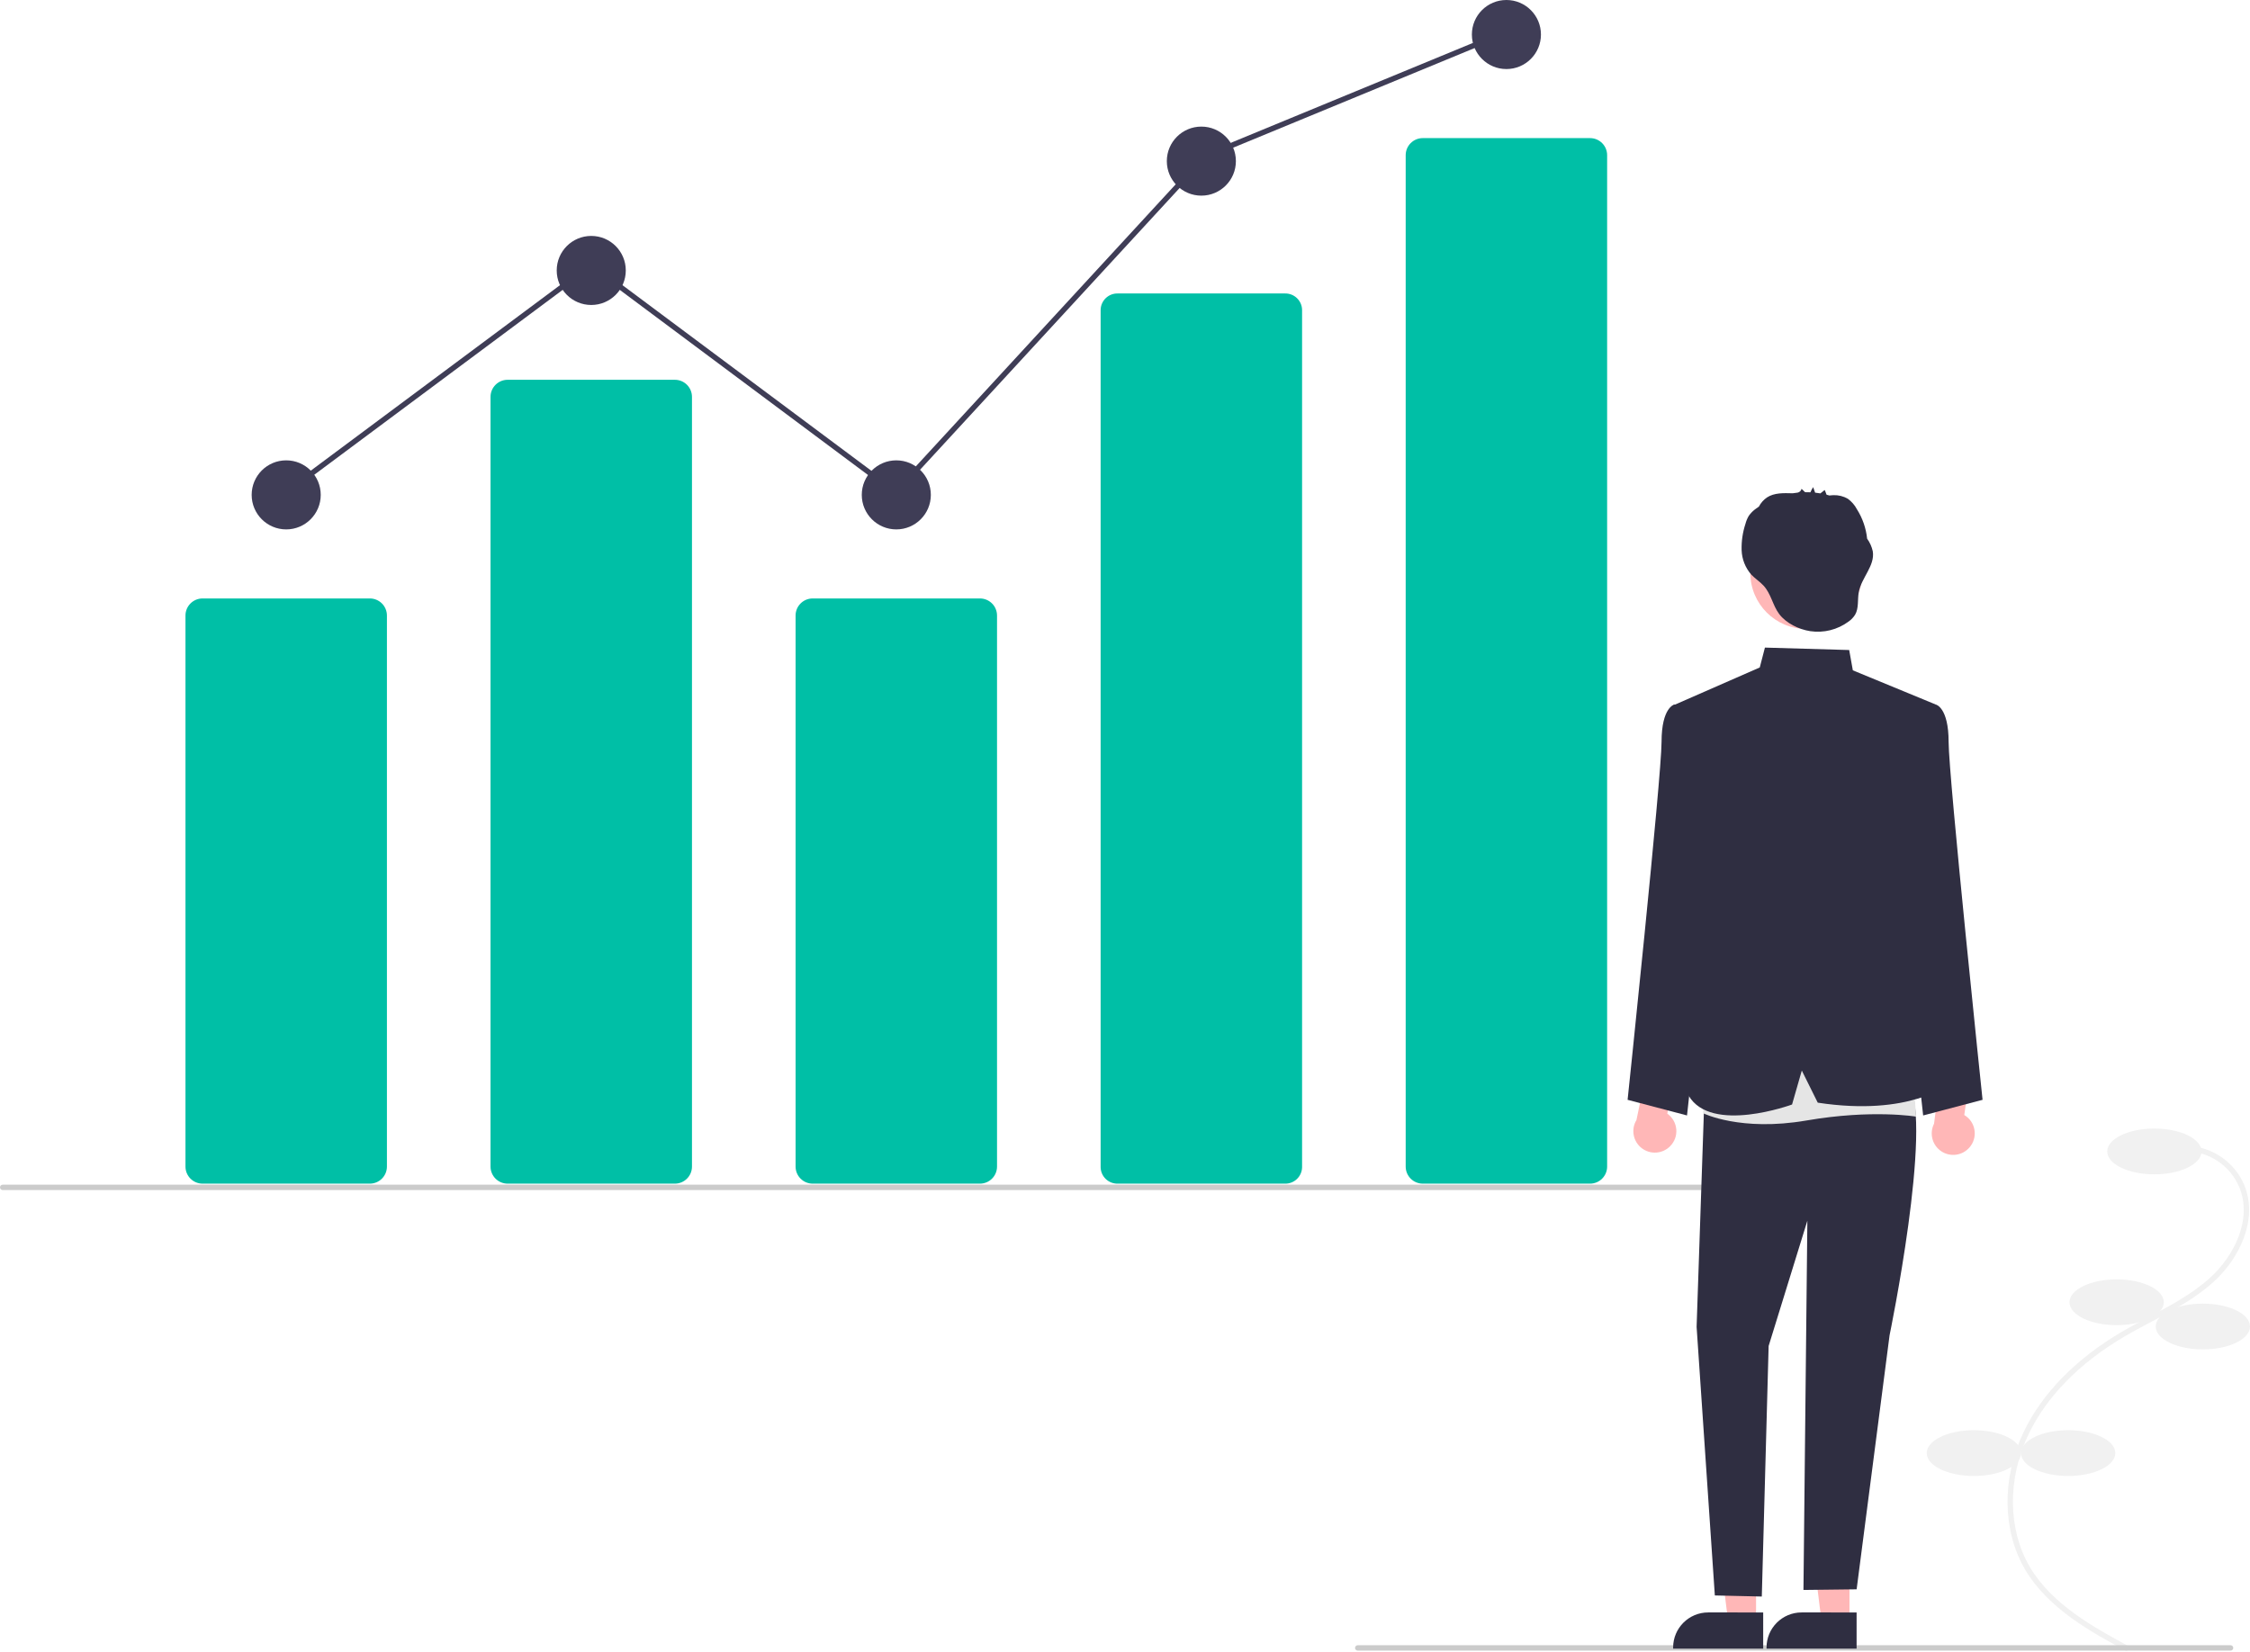
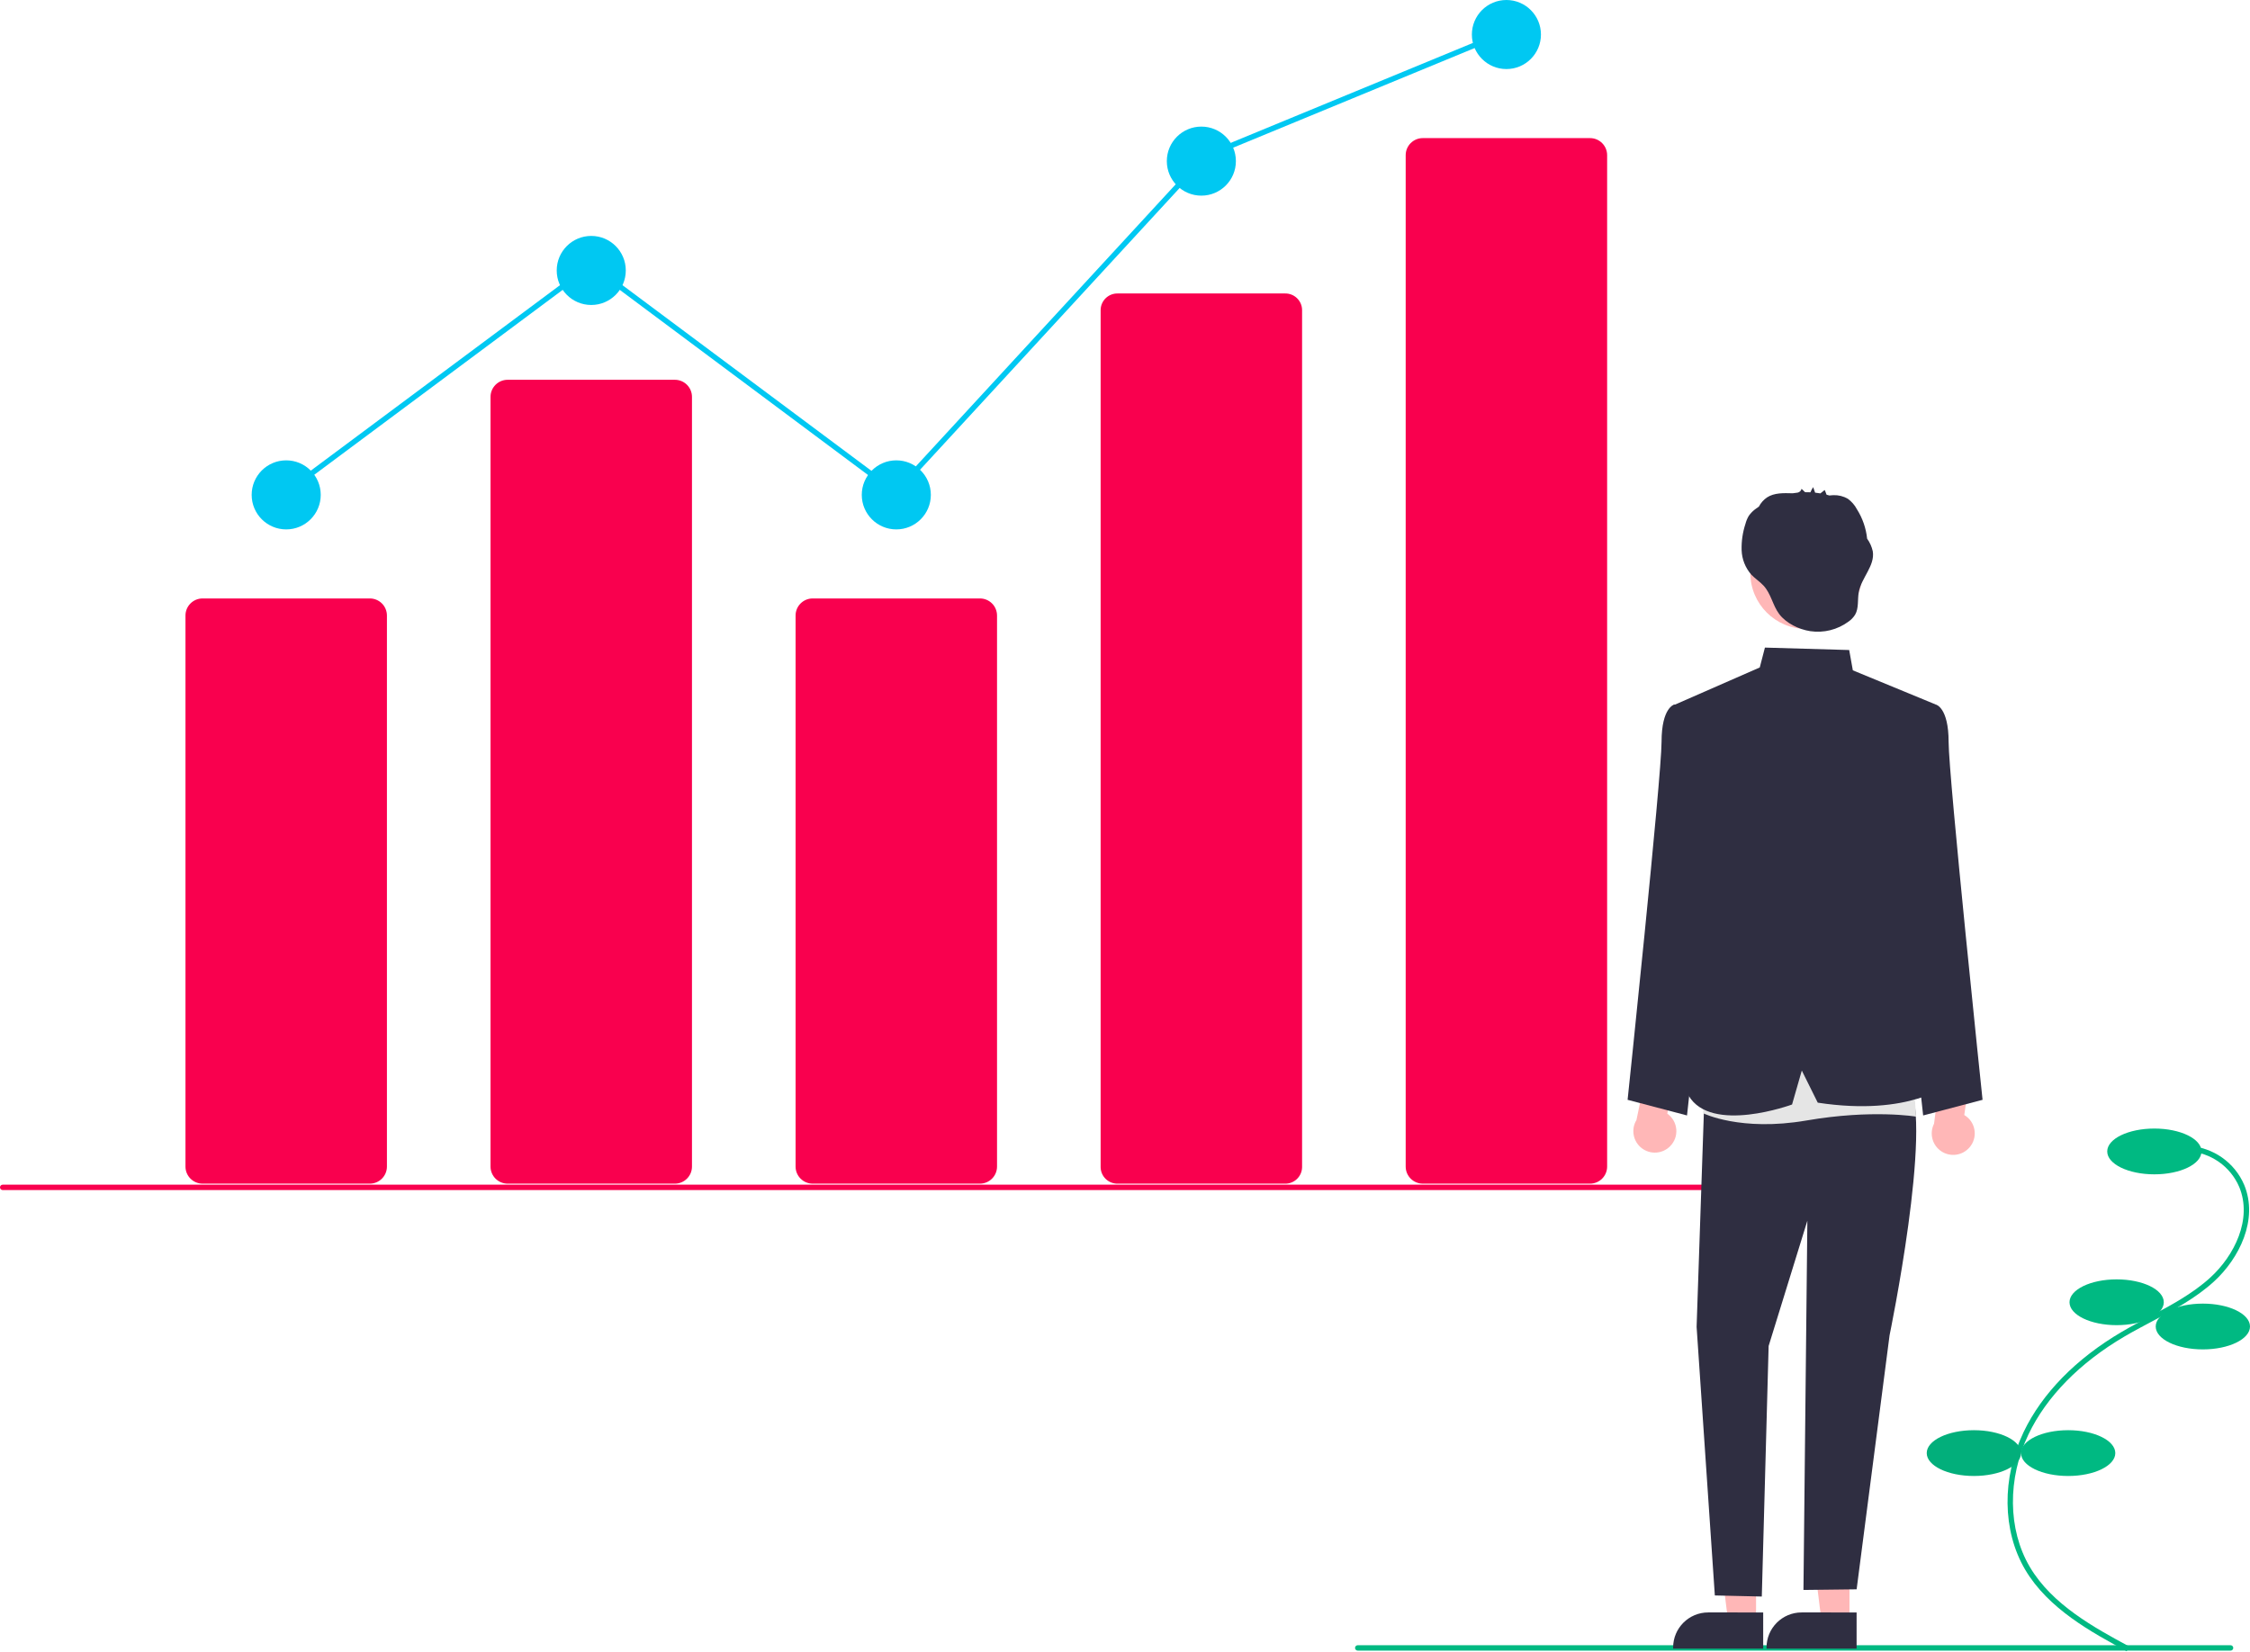
<svg xmlns="http://www.w3.org/2000/svg" data-name="Layer 1" width="835.213" height="613.098" viewBox="0 0 835.213 613.098">
-   <path d="M970.8,754.84l.951-1.759c-12.753-6.897-28.626-15.481-36.916-29.567-8.172-13.886-8.356-32.743-.479-49.211,6.704-14.016,19.018-26.572,35.611-36.313,3.273-1.921,6.709-3.742,10.031-5.503,8.031-4.256,16.336-8.658,23.184-14.903,9.432-8.601,16.568-23.035,11.249-35.891a23.856,23.856,0,0,0-20.677-14.467l-.113,1.997a21.861,21.861,0,0,1,18.948,13.248c4.943,11.947-1.839,25.505-10.754,33.636-6.661,6.074-14.852,10.415-22.773,14.613-3.342,1.771-6.797,3.603-10.108,5.546-16.938,9.943-29.526,22.798-36.403,37.174-8.16,17.061-7.946,36.637.559,51.089C941.685,739.095,957.828,747.826,970.8,754.84Z" transform="translate(-181.3664 -141.7423)" fill="#f1f1f1" />
-   <ellipse cx="799.713" cy="427.525" rx="17.5" ry="8.5" fill="#f1f1f1" />
-   <ellipse cx="785.713" cy="483.525" rx="17.5" ry="8.5" fill="#f1f1f1" />
-   <ellipse cx="817.713" cy="492.525" rx="17.5" ry="8.5" fill="#f1f1f1" />
-   <ellipse cx="767.713" cy="539.525" rx="17.5" ry="8.5" fill="#f1f1f1" />
-   <ellipse cx="732.713" cy="539.525" rx="17.5" ry="8.5" fill="#f1f1f1" />
-   <path d="M318.653,581.226H256.558a6.349,6.349,0,0,1-6.342-6.342V370.286a6.349,6.349,0,0,1,6.342-6.342h62.095a6.349,6.349,0,0,1,6.342,6.342V574.884A6.349,6.349,0,0,1,318.653,581.226Z" transform="translate(-181.3664 -141.7423)" fill="#00bfa6" />
-   <path d="M431.89,581.226H369.795a6.349,6.349,0,0,1-6.342-6.342V289.097a6.349,6.349,0,0,1,6.342-6.342h62.095a6.349,6.349,0,0,1,6.342,6.342V574.884A6.349,6.349,0,0,1,431.89,581.226Z" transform="translate(-181.3664 -141.7423)" fill="#00bfa6" />
-   <path d="M545.128,581.226H483.033a6.349,6.349,0,0,1-6.342-6.342V370.286a6.349,6.349,0,0,1,6.342-6.342h62.095a6.349,6.349,0,0,1,6.342,6.342V574.884A6.349,6.349,0,0,1,545.128,581.226Z" transform="translate(-181.3664 -141.7423)" fill="#00bfa6" />
-   <path d="M658.365,581.226H596.27a6.211,6.211,0,0,1-6.342-6.055V256.761a6.211,6.211,0,0,1,6.342-6.055h62.095a6.211,6.211,0,0,1,6.342,6.055V575.171A6.211,6.211,0,0,1,658.365,581.226Z" transform="translate(-181.3664 -141.7423)" fill="#00bfa6" />
-   <path d="M771.603,581.226H709.508a6.349,6.349,0,0,1-6.342-6.342V199.362a6.349,6.349,0,0,1,6.342-6.342h62.095a6.349,6.349,0,0,1,6.342,6.342V574.884A6.349,6.349,0,0,1,771.603,581.226Z" transform="translate(-181.3664 -141.7423)" fill="#00bfa6" />
-   <circle cx="106.239" cy="183.744" r="12.819" fill="#3f3d56" />
-   <circle cx="219.476" cy="100.418" r="12.819" fill="#3f3d56" />
-   <circle cx="332.714" cy="183.744" r="12.819" fill="#3f3d56" />
-   <circle cx="445.951" cy="59.824" r="12.819" fill="#3f3d56" />
-   <circle cx="559.189" cy="12.819" r="12.819" fill="#3f3d56" />
-   <path d="M844.366,583.607h-662a1,1,0,1,1,0-2h662a1,1,0,0,1,0,2Z" transform="translate(-181.3664 -141.7423)" fill="#cbcbcb" />
-   <path d="M1009.366,754.607h-324a1,1,0,0,1,0-2h324a1,1,0,0,1,0,2Z" transform="translate(-181.3664 -141.7423)" fill="#cbcbcb" />
+   <path d="M970.8,754.84l.951-1.759c-12.753-6.897-28.626-15.481-36.916-29.567-8.172-13.886-8.356-32.743-.479-49.211,6.704-14.016,19.018-26.572,35.611-36.313,3.273-1.921,6.709-3.742,10.031-5.503,8.031-4.256,16.336-8.658,23.184-14.903,9.432-8.601,16.568-23.035,11.249-35.891a23.856,23.856,0,0,0-20.677-14.467l-.113,1.997a21.861,21.861,0,0,1,18.948,13.248c4.943,11.947-1.839,25.505-10.754,33.636-6.661,6.074-14.852,10.415-22.773,14.613-3.342,1.771-6.797,3.603-10.108,5.546-16.938,9.943-29.526,22.798-36.403,37.174-8.16,17.061-7.946,36.637.559,51.089C941.685,739.095,957.828,747.826,970.8,754.84Z" transform="translate(-181.3664 -141.7423)" fill="#00b982" />
+   <ellipse cx="799.713" cy="427.525" rx="17.5" ry="8.5" fill="#00b982" />
+   <ellipse cx="785.713" cy="483.525" rx="17.5" ry="8.5" fill="#00b982" />
+   <ellipse cx="817.713" cy="492.525" rx="17.5" ry="8.5" fill="#00b982" />
+   <ellipse cx="767.713" cy="539.525" rx="17.5" ry="8.5" fill="#00b982" />
+   <ellipse cx="732.713" cy="539.525" rx="17.5" ry="8.5" fill="#02af7b" />
+   <path d="M318.653,581.226H256.558a6.349,6.349,0,0,1-6.342-6.342V370.286a6.349,6.349,0,0,1,6.342-6.342h62.095a6.349,6.349,0,0,1,6.342,6.342V574.884A6.349,6.349,0,0,1,318.653,581.226Z" transform="translate(-181.3664 -141.7423)" fill="#f9004e" />
+   <path d="M431.89,581.226H369.795a6.349,6.349,0,0,1-6.342-6.342V289.097a6.349,6.349,0,0,1,6.342-6.342h62.095a6.349,6.349,0,0,1,6.342,6.342V574.884A6.349,6.349,0,0,1,431.89,581.226Z" transform="translate(-181.3664 -141.7423)" fill="#f9004e" />
+   <path d="M545.128,581.226H483.033a6.349,6.349,0,0,1-6.342-6.342V370.286a6.349,6.349,0,0,1,6.342-6.342h62.095a6.349,6.349,0,0,1,6.342,6.342V574.884A6.349,6.349,0,0,1,545.128,581.226Z" transform="translate(-181.3664 -141.7423)" fill="#f9004e" />
+   <path d="M658.365,581.226H596.27a6.211,6.211,0,0,1-6.342-6.055V256.761a6.211,6.211,0,0,1,6.342-6.055h62.095a6.211,6.211,0,0,1,6.342,6.055V575.171A6.211,6.211,0,0,1,658.365,581.226Z" transform="translate(-181.3664 -141.7423)" fill="#f9004e" />
+   <path d="M771.603,581.226H709.508a6.349,6.349,0,0,1-6.342-6.342V199.362a6.349,6.349,0,0,1,6.342-6.342h62.095a6.349,6.349,0,0,1,6.342,6.342V574.884A6.349,6.349,0,0,1,771.603,581.226Z" transform="translate(-181.3664 -141.7423)" fill="#f9004e" />
+   <circle cx="106.239" cy="183.744" r="12.819" fill="#00c8f2" />
+   <circle cx="219.476" cy="100.418" r="12.819" fill="#00c8f2" />
+   <circle cx="332.714" cy="183.744" r="12.819" fill="#00c8f2" />
+   <circle cx="445.951" cy="59.824" r="12.819" fill="#00c8f2" />
+   <circle cx="559.189" cy="12.819" r="12.819" fill="#00c8f2" />
+   <path d="M844.366,583.607h-662a1,1,0,1,1,0-2h662a1,1,0,0,1,0,2Z" transform="translate(-181.3664 -141.7423)" fill="#f9004e" />
+   <path d="M1009.366,754.607h-324a1,1,0,0,1,0-2h324a1,1,0,0,1,0,2Z" transform="translate(-181.3664 -141.7423)" fill="#00b982" />
  <path d="M801.302,567.353a7.93,7.93,0,0,0-1.034-12.116l3.932-17.69-10.167-5.011-5.201,25.059a7.973,7.973,0,0,0,12.471,9.757Z" transform="translate(-181.3664 -141.7423)" fill="#ffb7b7" />
  <path d="M912.485,567.741a7.93,7.93,0,0,0-1.969-11.999l2.551-17.941-10.524-4.21-3.247,25.386a7.973,7.973,0,0,0,13.189,8.763Z" transform="translate(-181.3664 -141.7423)" fill="#ffb7b7" />
  <polygon points="651.862 602.078 641.494 602.077 636.562 562.087 651.864 562.088 651.862 602.078" fill="#ffb7b7" />
  <path d="M835.873,753.87l-33.43-.001v-.423a13.013,13.013,0,0,1,13.012-13.012h.001l20.418.001Z" transform="translate(-181.3664 -141.7423)" fill="#2f2e41" />
  <polygon points="686.535 602.078 676.167 602.077 671.235 562.087 686.537 562.088 686.535 602.078" fill="#ffb7b7" />
  <path d="M870.546,753.87l-33.43-.001v-.423a13.013,13.013,0,0,1,13.012-13.012h.001l20.418.001Z" transform="translate(-181.3664 -141.7423)" fill="#2f2e41" />
  <path d="M888.777,407.372l11.18-4.034s4.745,1.008,4.745,13.876,12.602,132.882,12.602,132.882l-22.054,5.807L882.784,442.04Z" transform="translate(-181.3664 -141.7423)" fill="#2f2e41" />
  <path d="M814.07,407.372l-11.18-4.034s-4.745,1.008-4.745,13.876-12.602,132.882-12.602,132.882l22.054,5.807L820.063,442.04Z" transform="translate(-181.3664 -141.7423)" fill="#2f2e41" />
  <path d="M814.214,544.249,811.158,634.401l6.766,99.724,17.432.403,2.537-93.025,14.377-46.512-1.45,137.092,19.739-.236,12.226-94.318s16.145-78.057,7.192-93.279l-41.232-13.711Z" transform="translate(-181.3664 -141.7423)" fill="#2f2e41" />
  <path d="M814.55,533.386l-.995,21.687s13.911,6.923,38.364,2.706,40.706-1.437,40.706-1.437l-1.877-27.646Z" transform="translate(-181.3664 -141.7423)" fill="#e5e5e5" />
  <path d="M802.446,403.658l32.154-14.09,1.918-7.38,31.28.906,1.352,7.539,30.808,12.704L886.383,450.535l1.392,33.202,16.926,60.512s-14.277,12.125-48.577,6.908L850.206,539.232l-3.62,12.612s-30.077,11.064-38.413-3.339L814.214,444.459Z" transform="translate(-181.3664 -141.7423)" fill="#2f2e41" />
  <circle cx="670.507" cy="212.744" r="20.771" fill="#ffb7b7" />
  <path d="M876.553,346.437a12.65,12.65,0,0,0-2.099-4.69,25.34,25.34,0,0,0-3.783-10.913,11.45,11.45,0,0,0-3.389-3.912,10.004,10.004,0,0,0-5.332-1.329c-.339-.006-.947.097-1.496.122-.351-.109-.705-.206-1.06-.297-.207-.461-.618-1.804-.732-1.713l-1.547,1.229c-.654-.114-1.312-.202-1.972-.272q-.36-1.028-.721-2.056a14.089,14.089,0,0,0-1.022,1.921q-.985-.048-1.972-.034l-1.315-1.263a1.855,1.855,0,0,1-1.451,1.421c-.605.062-1.208.143-1.808.24-.049-0-.098,0-.146-.001-3.239-.081-6.723-.226-9.431,1.552a9.293,9.293,0,0,0-3.002,3.408c-.332.225-.664.449-.986.688a10.78,10.78,0,0,0-2.778,2.754,11.677,11.677,0,0,0-1.229,2.978,28.551,28.551,0,0,0-1.415,9.754,14.476,14.476,0,0,0,3.558,9.034c1.389,1.492,3.155,2.594,4.545,4.085,2.864,3.069,3.401,7.35,5.85,10.597,2.591,3.435,7.319,5.695,11.472,6.343a19.163,19.163,0,0,0,14.275-3.56,8.832,8.832,0,0,0,2.431-2.548c1.441-2.493.83-5.627,1.366-8.456C872.367,356.214,877.428,351.763,876.553,346.437Z" transform="translate(-181.3664 -141.7423)" fill="#2f2e41" />
-   <polygon points="105.555 184.546 104.361 182.942 219.477 97.239 332.348 181.429 446.764 57.205 446.969 57.121 558.009 11.292 558.772 13.141 447.936 58.885 332.597 184.11 219.476 99.733 105.555 184.546" fill="#3f3d56" />
+   <polygon points="105.555 184.546 104.361 182.942 219.477 97.239 332.348 181.429 446.764 57.205 446.969 57.121 558.009 11.292 558.772 13.141 447.936 58.885 332.597 184.11 219.476 99.733 105.555 184.546" fill="#00c8f2" />
</svg>
